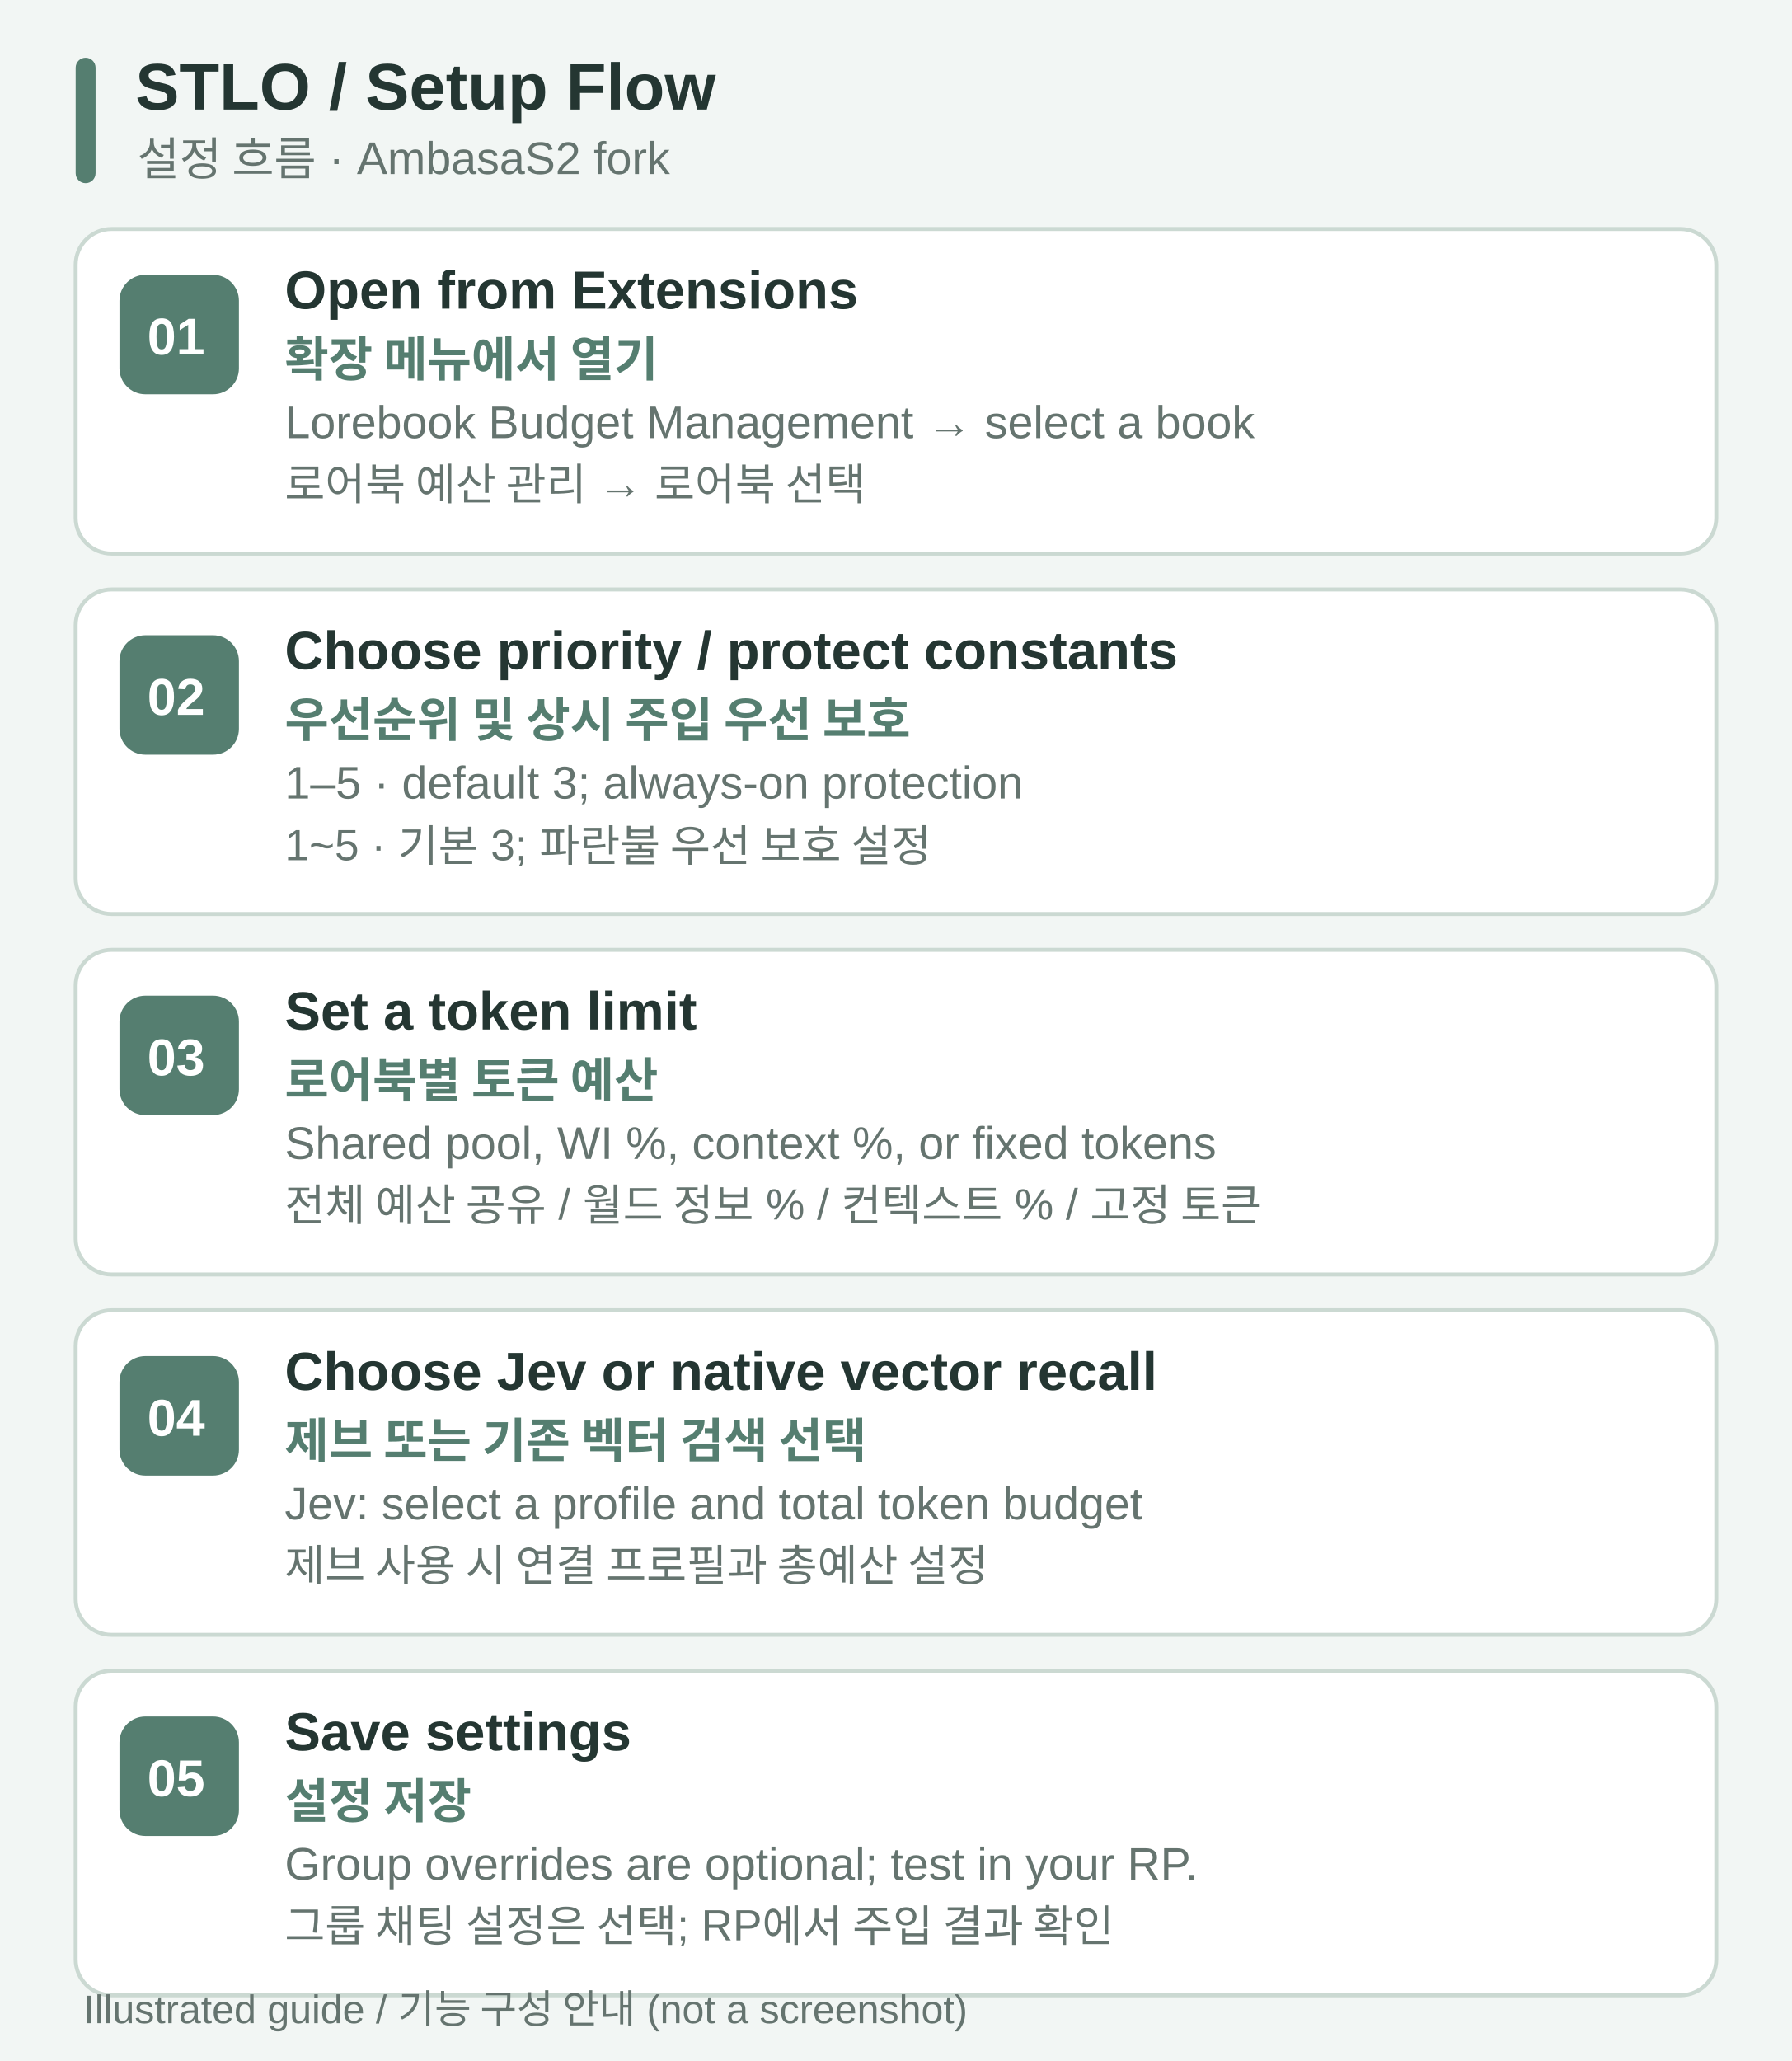
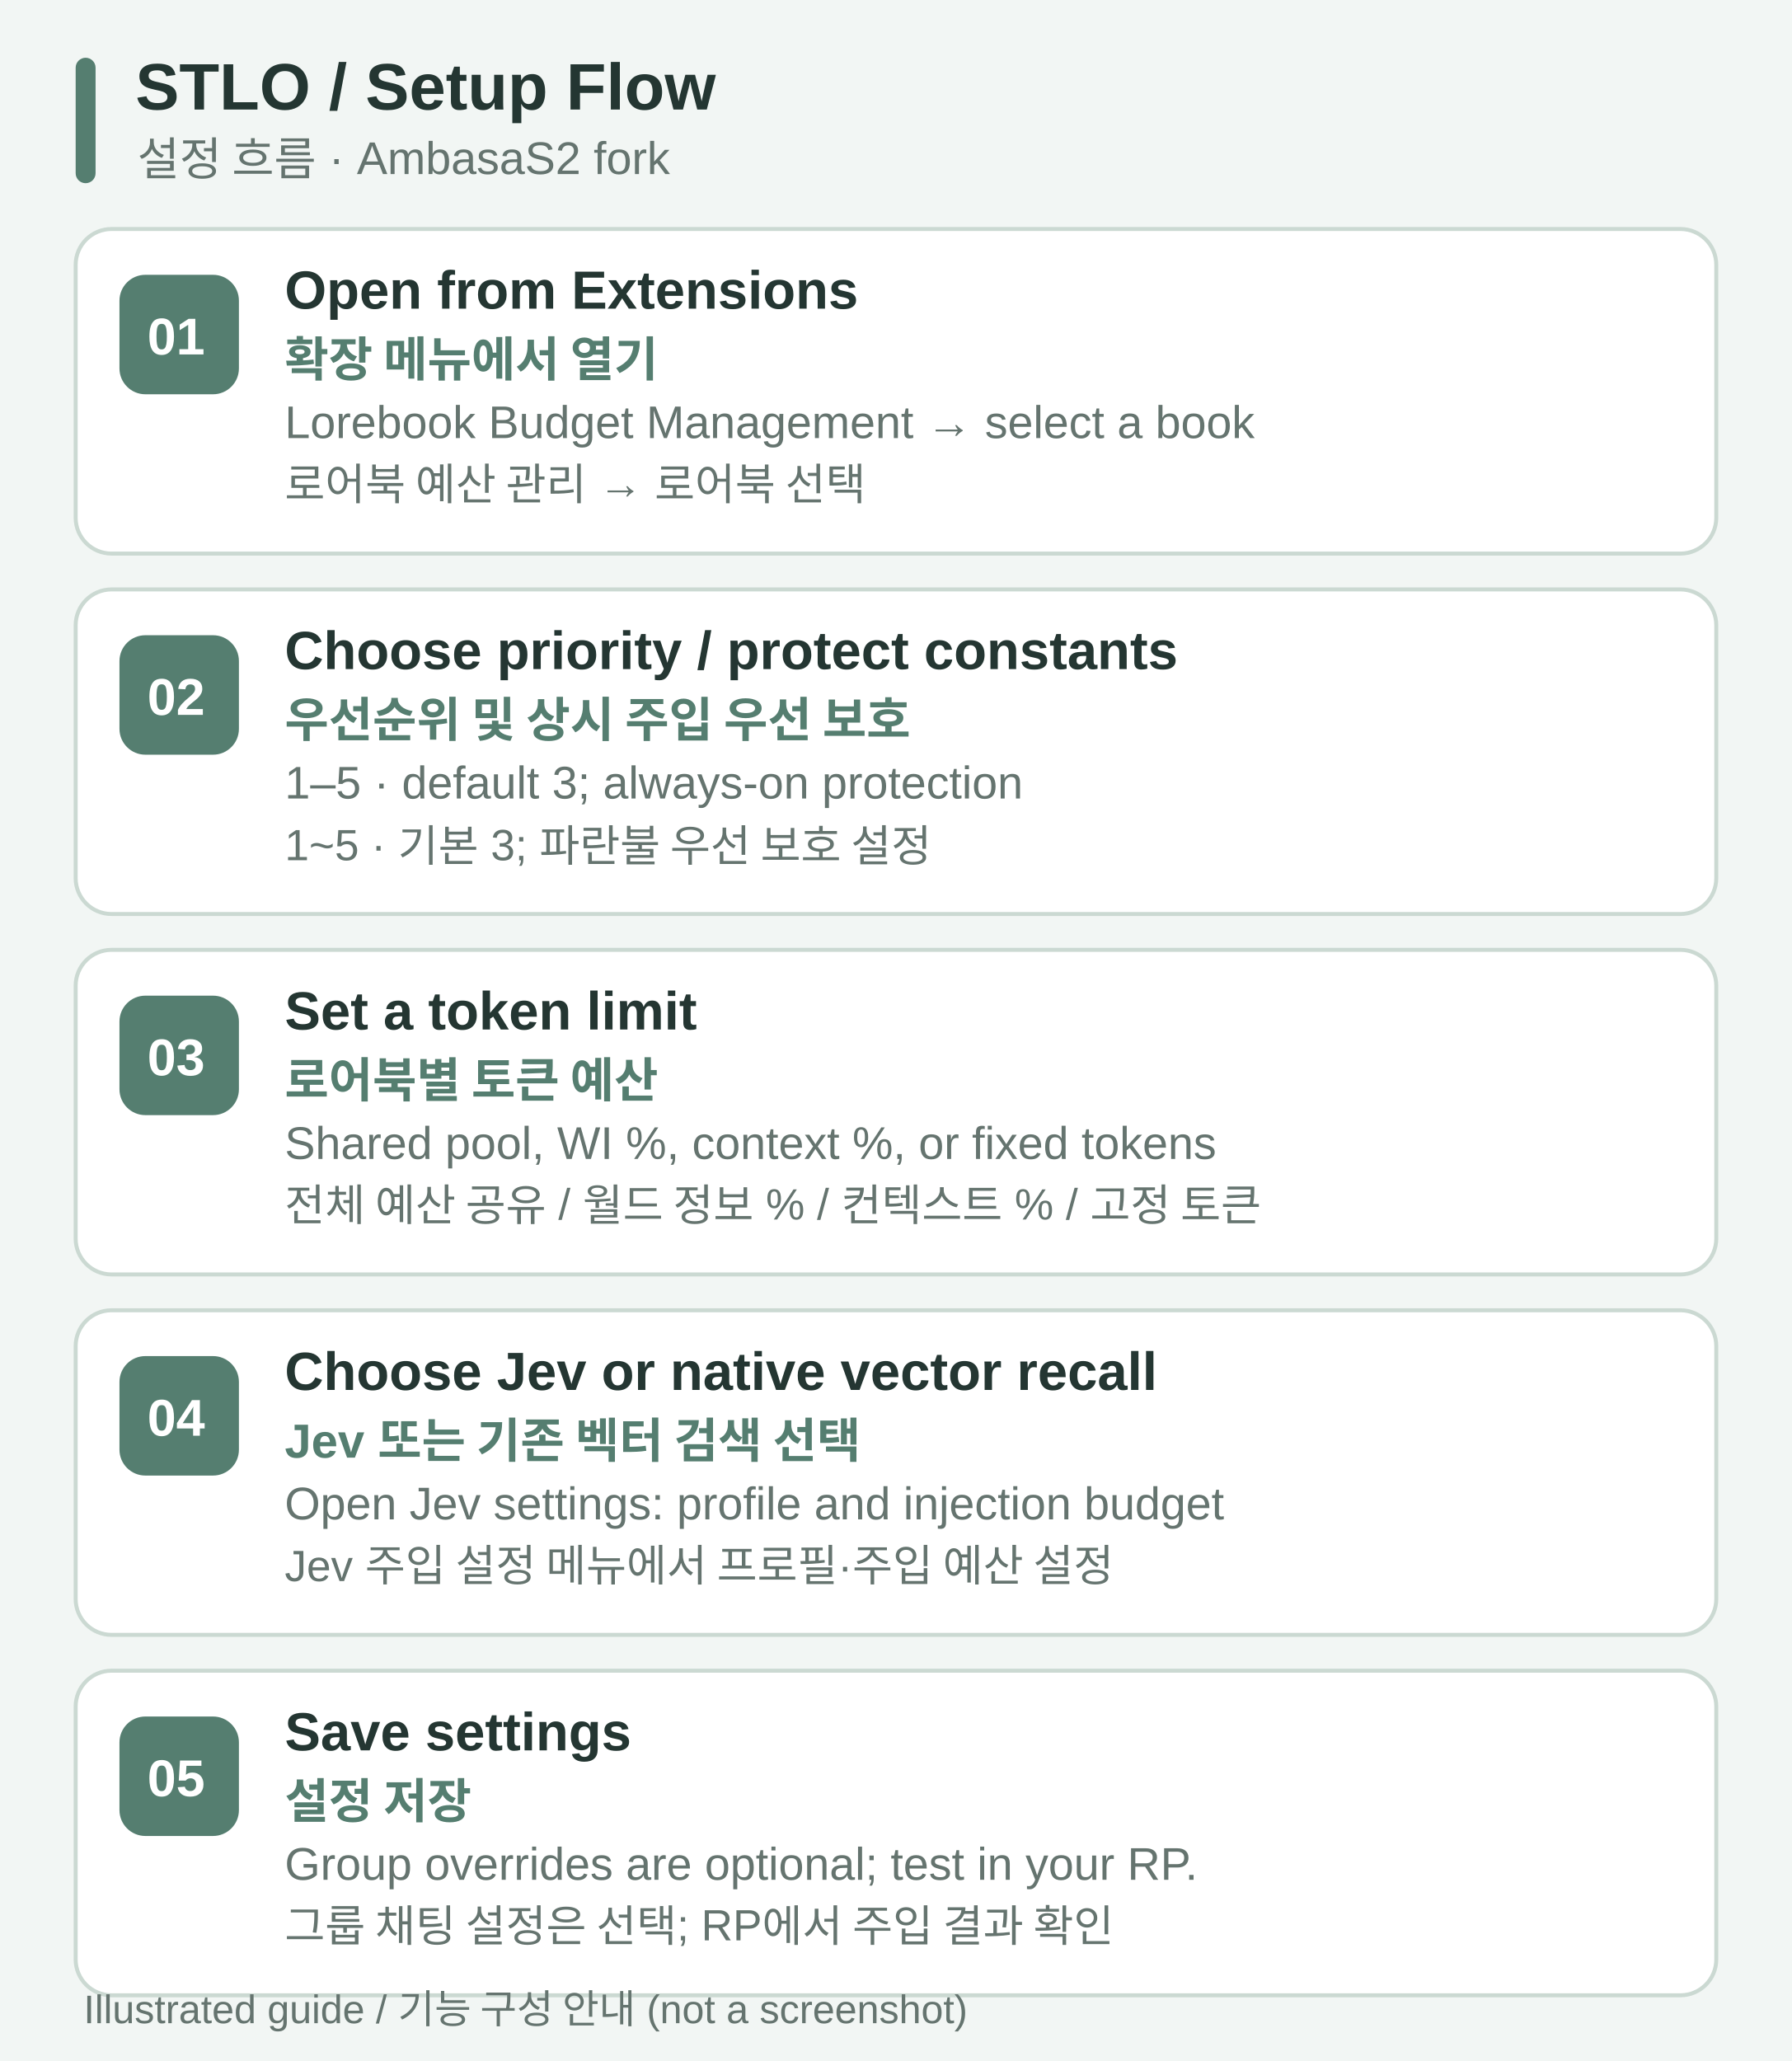
<svg xmlns="http://www.w3.org/2000/svg" viewBox="0 0 900 1035" width="900" height="1035" font-family="Arial, 'Noto Sans KR', 'Apple SD Gothic Neo', 'Malgun Gothic', sans-serif" role="img" aria-label="STLO / Setup Flow">
  <rect x="0" y="0" width="900" height="1035" rx="0" fill="#f2f6f4" stroke="none" stroke-width="2" />
  <rect x="38" y="29" width="10" height="63" rx="5" fill="#557e70" stroke="none" stroke-width="2" />
  <text x="68" y="55" font-size="33" fill="#243632" font-weight="650">STLO / Setup Flow</text>
  <text x="69" y="88" font-size="23" fill="#65746f" font-weight="400">설정 흐름 · AmbasaS2 fork</text>
  <rect x="38" y="115" width="824" height="163" rx="18" fill="#fff" stroke="#cbd9d2" stroke-width="2" />
  <rect x="60" y="138" width="60" height="60" rx="13" fill="#557e70" stroke="none" stroke-width="2" />
  <text x="74" y="178" font-size="26" fill="#fff" font-weight="650">01</text>
  <text x="143" y="155" font-size="27" fill="#243632" font-weight="650">Open from Extensions</text>
  <text x="143" y="189" font-size="24" fill="#557e70" font-weight="650">확장 메뉴에서 열기</text>
  <text x="143" y="220" font-size="23" fill="#65746f" font-weight="400">Lorebook Budget Management → select a book</text>
  <text x="143" y="251" font-size="22" fill="#65746f" font-weight="400">로어북 예산 관리 → 로어북 선택</text>
  <rect x="38" y="296" width="824" height="163" rx="18" fill="#fff" stroke="#cbd9d2" stroke-width="2" />
  <rect x="60" y="319" width="60" height="60" rx="13" fill="#557e70" stroke="none" stroke-width="2" />
  <text x="74" y="359" font-size="26" fill="#fff" font-weight="650">02</text>
  <text x="143" y="336" font-size="27" fill="#243632" font-weight="650">Choose priority / protect constants</text>
  <text x="143" y="370" font-size="24" fill="#557e70" font-weight="650">우선순위 및 상시 주입 우선 보호</text>
  <text x="143" y="401" font-size="23" fill="#65746f" font-weight="400">1–5 · default 3; always-on protection</text>
  <text x="143" y="432" font-size="22" fill="#65746f" font-weight="400">1~5 · 기본 3; 파란불 우선 보호 설정</text>
  <rect x="38" y="477" width="824" height="163" rx="18" fill="#fff" stroke="#cbd9d2" stroke-width="2" />
  <rect x="60" y="500" width="60" height="60" rx="13" fill="#557e70" stroke="none" stroke-width="2" />
  <text x="74" y="540" font-size="26" fill="#fff" font-weight="650">03</text>
  <text x="143" y="517" font-size="27" fill="#243632" font-weight="650">Set a token limit</text>
  <text x="143" y="551" font-size="24" fill="#557e70" font-weight="650">로어북별 토큰 예산</text>
  <text x="143" y="582" font-size="23" fill="#65746f" font-weight="400">Shared pool, WI %, context %, or fixed tokens</text>
  <text x="143" y="613" font-size="22" fill="#65746f" font-weight="400">전체 예산 공유 / 월드 정보 % / 컨텍스트 % / 고정 토큰</text>
  <rect x="38" y="658" width="824" height="163" rx="18" fill="#fff" stroke="#cbd9d2" stroke-width="2" />
  <rect x="60" y="681" width="60" height="60" rx="13" fill="#557e70" stroke="none" stroke-width="2" />
  <text x="74" y="721" font-size="26" fill="#fff" font-weight="650">04</text>
  <text x="143" y="698" font-size="27" fill="#243632" font-weight="650">Choose Jev or native vector recall</text>
-   <text x="143" y="732" font-size="24" fill="#557e70" font-weight="650">제브 또는 기존 벡터 검색 선택</text>
-   <text x="143" y="763" font-size="23" fill="#65746f" font-weight="400">Jev: select a profile and total token budget</text>
-   <text x="143" y="794" font-size="22" fill="#65746f" font-weight="400">제브 사용 시 연결 프로필과 총예산 설정</text>
+   <text x="143" y="732" font-size="24" fill="#557e70" font-weight="650">Jev 또는 기존 벡터 검색 선택</text>
+   <text x="143" y="763" font-size="23" fill="#65746f" font-weight="400">Open Jev settings: profile and injection budget</text>
+   <text x="143" y="794" font-size="22" fill="#65746f" font-weight="400">Jev 주입 설정 메뉴에서 프로필·주입 예산 설정</text>
  <rect x="38" y="839" width="824" height="163" rx="18" fill="#fff" stroke="#cbd9d2" stroke-width="2" />
  <rect x="60" y="862" width="60" height="60" rx="13" fill="#557e70" stroke="none" stroke-width="2" />
  <text x="74" y="902" font-size="26" fill="#fff" font-weight="650">05</text>
  <text x="143" y="879" font-size="27" fill="#243632" font-weight="650">Save settings</text>
  <text x="143" y="913" font-size="24" fill="#557e70" font-weight="650">설정 저장</text>
  <text x="143" y="944" font-size="23" fill="#65746f" font-weight="400">Group overrides are optional; test in your RP.</text>
  <text x="143" y="975" font-size="22" fill="#65746f" font-weight="400">그룹 채팅 설정은 선택; RP에서 주입 결과 확인</text>
  <text x="42" y="1016" font-size="20" fill="#65746f" font-weight="400">Illustrated guide / 기능 구성 안내 (not a screenshot)</text>
</svg>
